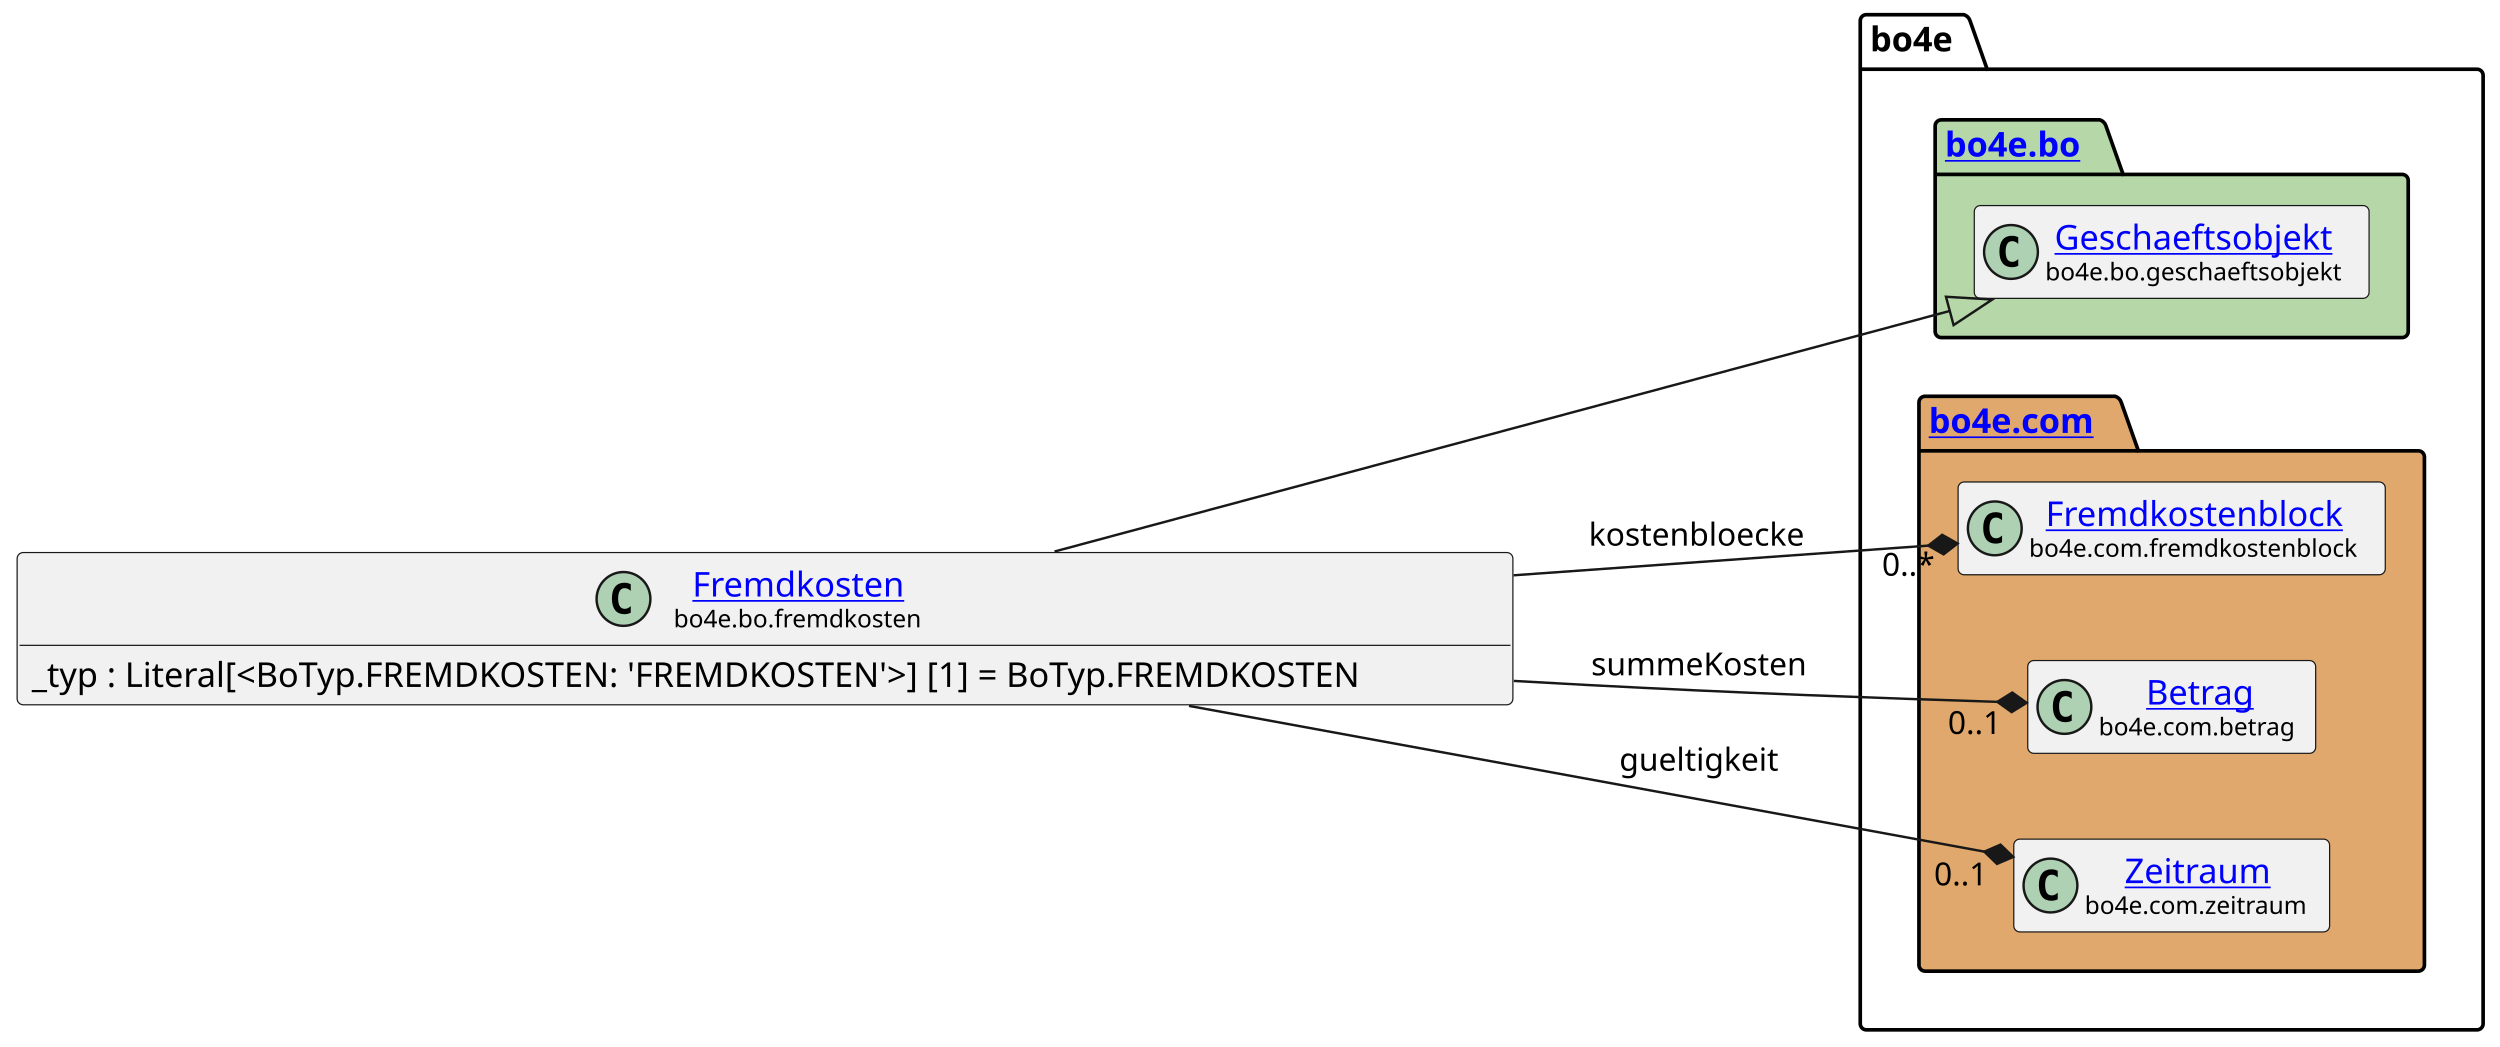
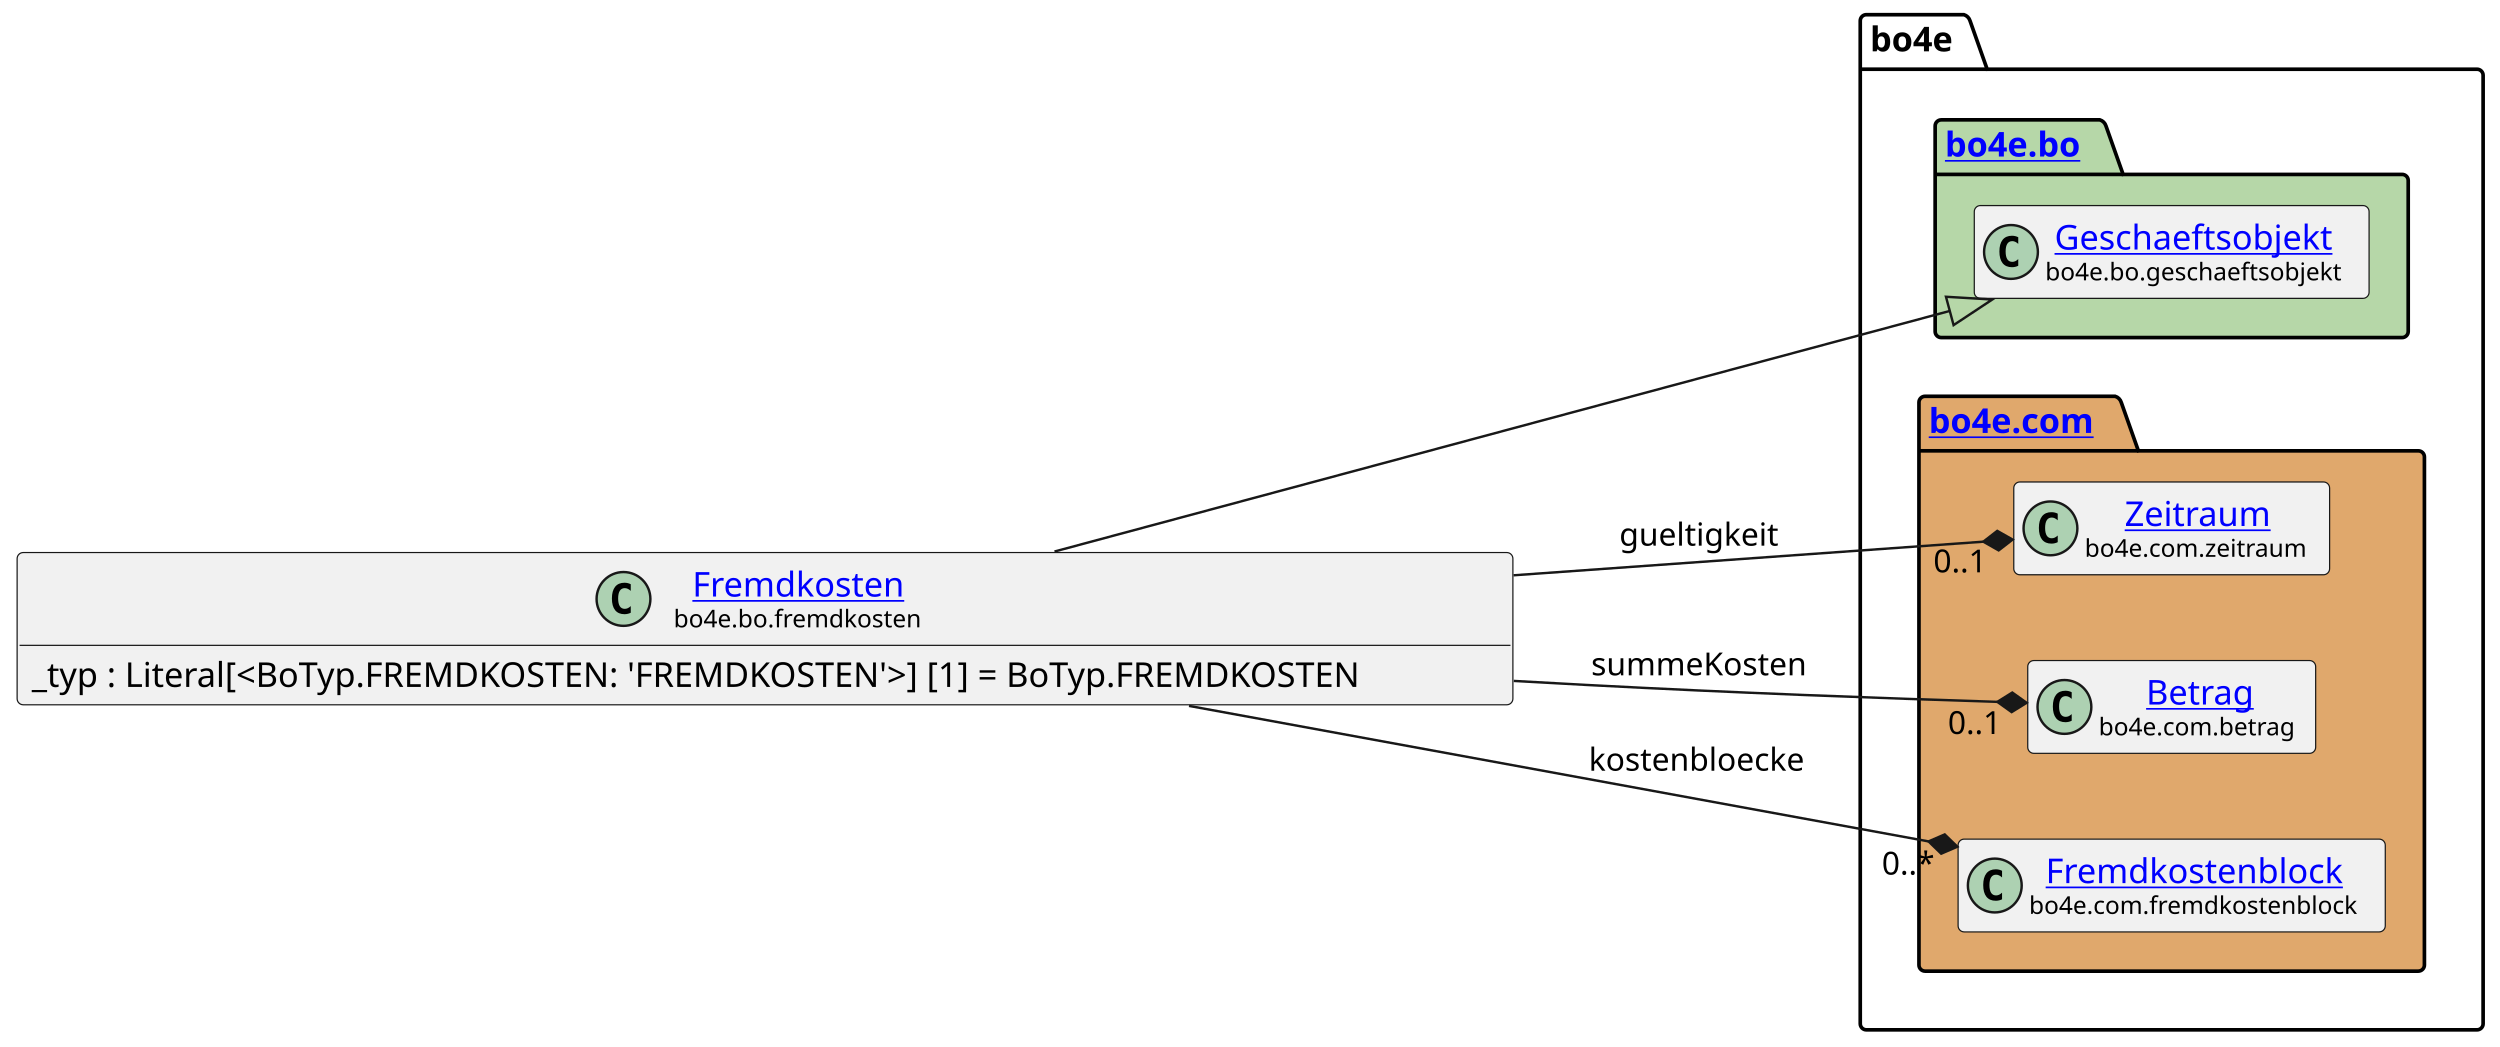
<svg xmlns="http://www.w3.org/2000/svg" xmlns:xlink="http://www.w3.org/1999/xlink" contentStyleType="text/css" data-diagram-type="CLASS" height="428px" preserveAspectRatio="none" style="width:1022px;height:428px;background:#FFFFFF;" version="1.1" viewBox="0 0 1022 428" width="1022px" zoomAndPan="magnify">
  <defs />
  <g>
    <g class="cluster" data-entity="bo4e" data-source-line="8" data-uid="ent0005" id="cluster_bo4e">
      <path d="M762.97,6 L802.846,6 A3.75,3.75 0 0 1 805.346,8.5 L812.346,28.297 L1012.6,28.297 A2.5,2.5 0 0 1 1015.1,30.797 L1015.1,418.5 A2.5,2.5 0 0 1 1012.6,421 L762.97,421 A2.5,2.5 0 0 1 760.47,418.5 L760.47,8.5 A2.5,2.5 0 0 1 762.97,6" fill="none" style="stroke:#000000;stroke-width:1.5;" />
      <line style="stroke:#000000;stroke-width:1.5;" x1="760.47" x2="812.346" y1="28.297" y2="28.297" />
      <text fill="#000000" font-family="sans-serif" font-size="14" font-weight="bold" lengthAdjust="spacing" textLength="38.876" x="764.47" y="20.995">bo4e</text>
    </g>
    <g class="cluster" data-entity="bo" data-source-line="7" data-uid="ent0003" id="cluster_bo">
      <path d="M793.59,49 L858.424,49 A3.75,3.75 0 0 1 860.924,51.5 L867.924,71.297 L981.98,71.297 A2.5,2.5 0 0 1 984.48,73.797 L984.48,135.5 A2.5,2.5 0 0 1 981.98,138 L793.59,138 A2.5,2.5 0 0 1 791.09,135.5 L791.09,51.5 A2.5,2.5 0 0 1 793.59,49" fill="#B6D7A8" style="stroke:#000000;stroke-width:1.5;" />
      <line style="stroke:#000000;stroke-width:1.5;" x1="791.09" x2="867.924" y1="71.297" y2="71.297" />
      <a href="file:////home/runner/work/BO4E-python/BO4E-python/docs/../.tox/docs/tmp/html/api/bo4e.bo.html" target="_top" title="file:////home/runner/work/BO4E-python/BO4E-python/docs/../.tox/docs/tmp/html/api/bo4e.bo.html" xlink:actuate="onRequest" xlink:href="file:////home/runner/work/BO4E-python/BO4E-python/docs/../.tox/docs/tmp/html/api/bo4e.bo.html" xlink:show="new" xlink:title="file:////home/runner/work/BO4E-python/BO4E-python/docs/../.tox/docs/tmp/html/api/bo4e.bo.html" xlink:type="simple">
        <text fill="#0000FF" font-family="sans-serif" font-size="14" font-weight="bold" lengthAdjust="spacing" text-decoration="underline" textLength="63.834" x="795.09" y="63.995">bo4e.bo</text>
      </a>
    </g>
    <g class="cluster" data-entity="com" data-source-line="10" data-uid="ent0006" id="cluster_com">
      <path d="M786.97,162 L864.669,162 A3.75,3.75 0 0 1 867.169,164.5 L874.169,184.297 L988.6,184.297 A2.5,2.5 0 0 1 991.1,186.797 L991.1,394.5 A2.5,2.5 0 0 1 988.6,397 L786.97,397 A2.5,2.5 0 0 1 784.47,394.5 L784.47,164.5 A2.5,2.5 0 0 1 786.97,162" fill="#E0A86C" style="stroke:#000000;stroke-width:1.5;" />
      <line style="stroke:#000000;stroke-width:1.5;" x1="784.47" x2="874.169" y1="184.297" y2="184.297" />
      <a href="file:////home/runner/work/BO4E-python/BO4E-python/docs/../.tox/docs/tmp/html/api/bo4e.com.html" target="_top" title="file:////home/runner/work/BO4E-python/BO4E-python/docs/../.tox/docs/tmp/html/api/bo4e.com.html" xlink:actuate="onRequest" xlink:href="file:////home/runner/work/BO4E-python/BO4E-python/docs/../.tox/docs/tmp/html/api/bo4e.com.html" xlink:show="new" xlink:title="file:////home/runner/work/BO4E-python/BO4E-python/docs/../.tox/docs/tmp/html/api/bo4e.com.html" xlink:type="simple">
        <text fill="#0000FF" font-family="sans-serif" font-size="14" font-weight="bold" lengthAdjust="spacing" text-decoration="underline" textLength="76.699" x="788.47" y="176.995">bo4e.com</text>
      </a>
    </g>
    <g class="entity" data-entity="Geschaeftsobjekt" data-source-line="8" data-uid="ent0004" id="entity_Geschaeftsobjekt">
      <rect fill="#F1F1F1" height="37.938" rx="2.5" ry="2.5" style="stroke:#181818;stroke-width:0.5;" width="161.39" x="807.09" y="84.03" />
      <ellipse cx="822.09" cy="102.999" fill="#ADD1B2" rx="11" ry="11" style="stroke:#181818;stroke-width:1;" />
      <path d="M825.059,108.639 Q824.481,108.936 823.84,109.077 Q823.199,109.233 822.496,109.233 Q819.996,109.233 818.668,107.593 Q817.356,105.936 817.356,102.811 Q817.356,99.686 818.668,98.03 Q819.996,96.374 822.496,96.374 Q823.199,96.374 823.84,96.53 Q824.496,96.686 825.059,96.983 L825.059,99.702 Q824.434,99.124 823.84,98.858 Q823.246,98.577 822.621,98.577 Q821.278,98.577 820.59,99.655 Q819.903,100.718 819.903,102.811 Q819.903,104.905 820.59,105.983 Q821.278,107.046 822.621,107.046 Q823.246,107.046 823.84,106.78 Q824.434,106.499 825.059,105.921 L825.059,108.639 Z " fill="#000000" />
      <a href="file:////home/runner/work/BO4E-python/BO4E-python/docs/../.tox/docs/tmp/html/api/bo4e.bo.html#bo4e.bo.geschaeftsobjekt.Geschaeftsobjekt" target="_top" title="file:////home/runner/work/BO4E-python/BO4E-python/docs/../.tox/docs/tmp/html/api/bo4e.bo.html#bo4e.bo.geschaeftsobjekt.Geschaeftsobjekt" xlink:actuate="onRequest" xlink:href="file:////home/runner/work/BO4E-python/BO4E-python/docs/../.tox/docs/tmp/html/api/bo4e.bo.html#bo4e.bo.geschaeftsobjekt.Geschaeftsobjekt" xlink:show="new" xlink:title="file:////home/runner/work/BO4E-python/BO4E-python/docs/../.tox/docs/tmp/html/api/bo4e.bo.html#bo4e.bo.geschaeftsobjekt.Geschaeftsobjekt" xlink:type="simple">
        <text fill="#0000FF" font-family="sans-serif" font-size="14" lengthAdjust="spacing" text-decoration="underline" textLength="121.782" x="839.894" y="102.025">Geschaeftsobjekt</text>
      </a>
      <text fill="#000000" font-family="sans-serif" font-size="10" lengthAdjust="spacing" textLength="129.39" x="836.09" y="114.609">bo4e.bo.geschaeftsobjekt</text>
    </g>
-     <g class="entity" data-entity="Fremdkostenblock" data-source-line="11" data-uid="ent0007" id="entity_Fremdkostenblock">
-       <rect fill="#F1F1F1" height="37.938" rx="2.5" ry="2.5" style="stroke:#181818;stroke-width:0.5;" width="174.632" x="800.47" y="197.03" />
-       <ellipse cx="815.47" cy="215.999" fill="#ADD1B2" rx="11" ry="11" style="stroke:#181818;stroke-width:1;" />
-       <path d="M818.439,221.639 Q817.861,221.936 817.22,222.077 Q816.579,222.233 815.876,222.233 Q813.376,222.233 812.048,220.593 Q810.736,218.936 810.736,215.811 Q810.736,212.686 812.048,211.03 Q813.376,209.374 815.876,209.374 Q816.579,209.374 817.22,209.53 Q817.876,209.686 818.439,209.983 L818.439,212.702 Q817.814,212.124 817.22,211.858 Q816.626,211.577 816.001,211.577 Q814.658,211.577 813.97,212.655 Q813.283,213.718 813.283,215.811 Q813.283,217.905 813.97,218.983 Q814.658,220.046 816.001,220.046 Q816.626,220.046 817.22,219.78 Q817.814,219.499 818.439,218.921 L818.439,221.639 Z " fill="#000000" />
-       <a href="file:////home/runner/work/BO4E-python/BO4E-python/docs/../.tox/docs/tmp/html/api/bo4e.com.html#bo4e.com.fremdkostenblock.Fremdkostenblock" target="_top" title="file:////home/runner/work/BO4E-python/BO4E-python/docs/../.tox/docs/tmp/html/api/bo4e.com.html#bo4e.com.fremdkostenblock.Fremdkostenblock" xlink:actuate="onRequest" xlink:href="file:////home/runner/work/BO4E-python/BO4E-python/docs/../.tox/docs/tmp/html/api/bo4e.com.html#bo4e.com.fremdkostenblock.Fremdkostenblock" xlink:show="new" xlink:title="file:////home/runner/work/BO4E-python/BO4E-python/docs/../.tox/docs/tmp/html/api/bo4e.com.html#bo4e.com.fremdkostenblock.Fremdkostenblock" xlink:type="simple">
-         <text fill="#0000FF" font-family="sans-serif" font-size="14" lengthAdjust="spacing" text-decoration="underline" textLength="129.035" x="836.268" y="215.025">Fremdkostenblock</text>
+     <g class="entity" data-entity="Zeitraum" data-source-line="11" data-uid="ent0007" id="entity_Zeitraum">
+       <rect fill="#F1F1F1" height="37.938" rx="2.5" ry="2.5" style="stroke:#181818;stroke-width:0.5;" width="129.114" x="823.23" y="197.03" />
+       <ellipse cx="838.23" cy="215.999" fill="#ADD1B2" rx="11" ry="11" style="stroke:#181818;stroke-width:1;" />
+       <path d="M841.199,221.639 Q840.621,221.936 839.98,222.077 Q839.339,222.233 838.636,222.233 Q836.136,222.233 834.808,220.593 Q833.496,218.936 833.496,215.811 Q833.496,212.686 834.808,211.03 Q836.136,209.374 838.636,209.374 Q839.339,209.374 839.98,209.53 Q840.636,209.686 841.199,209.983 L841.199,212.702 Q840.574,212.124 839.98,211.858 Q839.386,211.577 838.761,211.577 Q837.418,211.577 836.73,212.655 Q836.043,213.718 836.043,215.811 Q836.043,217.905 836.73,218.983 Q837.418,220.046 838.761,220.046 Q839.386,220.046 839.98,219.78 Q840.574,219.499 841.199,218.921 L841.199,221.639 Z " fill="#000000" />
+       <a href="file:////home/runner/work/BO4E-python/BO4E-python/docs/../.tox/docs/tmp/html/api/bo4e.com.html#bo4e.com.zeitraum.Zeitraum" target="_top" title="file:////home/runner/work/BO4E-python/BO4E-python/docs/../.tox/docs/tmp/html/api/bo4e.com.html#bo4e.com.zeitraum.Zeitraum" xlink:actuate="onRequest" xlink:href="file:////home/runner/work/BO4E-python/BO4E-python/docs/../.tox/docs/tmp/html/api/bo4e.com.html#bo4e.com.zeitraum.Zeitraum" xlink:show="new" xlink:title="file:////home/runner/work/BO4E-python/BO4E-python/docs/../.tox/docs/tmp/html/api/bo4e.com.html#bo4e.com.zeitraum.Zeitraum" xlink:type="simple">
+         <text fill="#0000FF" font-family="sans-serif" font-size="14" lengthAdjust="spacing" text-decoration="underline" textLength="64.429" x="868.573" y="215.025">Zeitraum</text>
      </a>
-       <text fill="#000000" font-family="sans-serif" font-size="10" lengthAdjust="spacing" textLength="142.632" x="829.47" y="227.609">bo4e.com.fremdkostenblock</text>
+       <text fill="#000000" font-family="sans-serif" font-size="10" lengthAdjust="spacing" textLength="97.114" x="852.23" y="227.609">bo4e.com.zeitraum</text>
    </g>
    <g class="entity" data-entity="Betrag" data-source-line="12" data-uid="ent0008" id="entity_Betrag">
      <rect fill="#F1F1F1" height="37.938" rx="2.5" ry="2.5" style="stroke:#181818;stroke-width:0.5;" width="117.703" x="828.94" y="270.03" />
      <ellipse cx="843.94" cy="288.999" fill="#ADD1B2" rx="11" ry="11" style="stroke:#181818;stroke-width:1;" />
      <path d="M846.909,294.639 Q846.331,294.936 845.69,295.077 Q845.049,295.233 844.346,295.233 Q841.846,295.233 840.518,293.592 Q839.206,291.936 839.206,288.811 Q839.206,285.686 840.518,284.03 Q841.846,282.374 844.346,282.374 Q845.049,282.374 845.69,282.53 Q846.346,282.686 846.909,282.983 L846.909,285.702 Q846.284,285.124 845.69,284.858 Q845.096,284.577 844.471,284.577 Q843.128,284.577 842.44,285.655 Q841.753,286.717 841.753,288.811 Q841.753,290.905 842.44,291.983 Q843.128,293.046 844.471,293.046 Q845.096,293.046 845.69,292.78 Q846.284,292.499 846.909,291.921 L846.909,294.639 Z " fill="#000000" />
      <a href="file:////home/runner/work/BO4E-python/BO4E-python/docs/../.tox/docs/tmp/html/api/bo4e.com.html#bo4e.com.betrag.Betrag" target="_top" title="file:////home/runner/work/BO4E-python/BO4E-python/docs/../.tox/docs/tmp/html/api/bo4e.com.html#bo4e.com.betrag.Betrag" xlink:actuate="onRequest" xlink:href="file:////home/runner/work/BO4E-python/BO4E-python/docs/../.tox/docs/tmp/html/api/bo4e.com.html#bo4e.com.betrag.Betrag" xlink:show="new" xlink:title="file:////home/runner/work/BO4E-python/BO4E-python/docs/../.tox/docs/tmp/html/api/bo4e.com.html#bo4e.com.betrag.Betrag" xlink:type="simple">
        <text fill="#0000FF" font-family="sans-serif" font-size="14" lengthAdjust="spacing" text-decoration="underline" textLength="46.929" x="877.327" y="288.025">Betrag</text>
      </a>
      <text fill="#000000" font-family="sans-serif" font-size="10" lengthAdjust="spacing" textLength="85.703" x="857.94" y="300.609">bo4e.com.betrag</text>
    </g>
-     <g class="entity" data-entity="Zeitraum" data-source-line="13" data-uid="ent0009" id="entity_Zeitraum">
-       <rect fill="#F1F1F1" height="37.938" rx="2.5" ry="2.5" style="stroke:#181818;stroke-width:0.5;" width="129.114" x="823.23" y="343.03" />
-       <ellipse cx="838.23" cy="361.999" fill="#ADD1B2" rx="11" ry="11" style="stroke:#181818;stroke-width:1;" />
-       <path d="M841.199,367.639 Q840.621,367.936 839.98,368.077 Q839.339,368.233 838.636,368.233 Q836.136,368.233 834.808,366.592 Q833.496,364.936 833.496,361.811 Q833.496,358.686 834.808,357.03 Q836.136,355.374 838.636,355.374 Q839.339,355.374 839.98,355.53 Q840.636,355.686 841.199,355.983 L841.199,358.702 Q840.574,358.124 839.98,357.858 Q839.386,357.577 838.761,357.577 Q837.418,357.577 836.73,358.655 Q836.043,359.717 836.043,361.811 Q836.043,363.905 836.73,364.983 Q837.418,366.046 838.761,366.046 Q839.386,366.046 839.98,365.78 Q840.574,365.499 841.199,364.921 L841.199,367.639 Z " fill="#000000" />
-       <a href="file:////home/runner/work/BO4E-python/BO4E-python/docs/../.tox/docs/tmp/html/api/bo4e.com.html#bo4e.com.zeitraum.Zeitraum" target="_top" title="file:////home/runner/work/BO4E-python/BO4E-python/docs/../.tox/docs/tmp/html/api/bo4e.com.html#bo4e.com.zeitraum.Zeitraum" xlink:actuate="onRequest" xlink:href="file:////home/runner/work/BO4E-python/BO4E-python/docs/../.tox/docs/tmp/html/api/bo4e.com.html#bo4e.com.zeitraum.Zeitraum" xlink:show="new" xlink:title="file:////home/runner/work/BO4E-python/BO4E-python/docs/../.tox/docs/tmp/html/api/bo4e.com.html#bo4e.com.zeitraum.Zeitraum" xlink:type="simple">
-         <text fill="#0000FF" font-family="sans-serif" font-size="14" lengthAdjust="spacing" text-decoration="underline" textLength="64.429" x="868.573" y="361.025">Zeitraum</text>
+     <g class="entity" data-entity="Fremdkostenblock" data-source-line="13" data-uid="ent0009" id="entity_Fremdkostenblock">
+       <rect fill="#F1F1F1" height="37.938" rx="2.5" ry="2.5" style="stroke:#181818;stroke-width:0.5;" width="174.632" x="800.47" y="343.03" />
+       <ellipse cx="815.47" cy="361.999" fill="#ADD1B2" rx="11" ry="11" style="stroke:#181818;stroke-width:1;" />
+       <path d="M818.439,367.639 Q817.861,367.936 817.22,368.077 Q816.579,368.233 815.876,368.233 Q813.376,368.233 812.048,366.592 Q810.736,364.936 810.736,361.811 Q810.736,358.686 812.048,357.03 Q813.376,355.374 815.876,355.374 Q816.579,355.374 817.22,355.53 Q817.876,355.686 818.439,355.983 L818.439,358.702 Q817.814,358.124 817.22,357.858 Q816.626,357.577 816.001,357.577 Q814.658,357.577 813.97,358.655 Q813.283,359.717 813.283,361.811 Q813.283,363.905 813.97,364.983 Q814.658,366.046 816.001,366.046 Q816.626,366.046 817.22,365.78 Q817.814,365.499 818.439,364.921 L818.439,367.639 Z " fill="#000000" />
+       <a href="file:////home/runner/work/BO4E-python/BO4E-python/docs/../.tox/docs/tmp/html/api/bo4e.com.html#bo4e.com.fremdkostenblock.Fremdkostenblock" target="_top" title="file:////home/runner/work/BO4E-python/BO4E-python/docs/../.tox/docs/tmp/html/api/bo4e.com.html#bo4e.com.fremdkostenblock.Fremdkostenblock" xlink:actuate="onRequest" xlink:href="file:////home/runner/work/BO4E-python/BO4E-python/docs/../.tox/docs/tmp/html/api/bo4e.com.html#bo4e.com.fremdkostenblock.Fremdkostenblock" xlink:show="new" xlink:title="file:////home/runner/work/BO4E-python/BO4E-python/docs/../.tox/docs/tmp/html/api/bo4e.com.html#bo4e.com.fremdkostenblock.Fremdkostenblock" xlink:type="simple">
+         <text fill="#0000FF" font-family="sans-serif" font-size="14" lengthAdjust="spacing" text-decoration="underline" textLength="129.035" x="836.268" y="361.025">Fremdkostenblock</text>
      </a>
-       <text fill="#000000" font-family="sans-serif" font-size="10" lengthAdjust="spacing" textLength="97.114" x="852.23" y="373.609">bo4e.com.zeitraum</text>
+       <text fill="#000000" font-family="sans-serif" font-size="10" lengthAdjust="spacing" textLength="142.632" x="829.47" y="373.609">bo4e.com.fremdkostenblock</text>
    </g>
    <g class="entity" data-entity="Fremdkosten" data-source-line="3" data-uid="ent0002" id="entity_Fremdkosten">
      <rect fill="#F1F1F1" height="62.234" rx="2.5" ry="2.5" style="stroke:#181818;stroke-width:0.5;" width="611.471" x="7" y="225.88" />
      <ellipse cx="254.882" cy="244.849" fill="#ADD1B2" rx="11" ry="11" style="stroke:#181818;stroke-width:1;" />
      <path d="M257.851,250.489 Q257.272,250.786 256.632,250.927 Q255.991,251.083 255.288,251.083 Q252.788,251.083 251.46,249.442 Q250.148,247.786 250.148,244.661 Q250.148,241.536 251.46,239.88 Q252.788,238.224 255.288,238.224 Q255.991,238.224 256.632,238.38 Q257.288,238.536 257.851,238.833 L257.851,241.552 Q257.226,240.974 256.632,240.708 Q256.038,240.427 255.413,240.427 Q254.069,240.427 253.382,241.505 Q252.694,242.567 252.694,244.661 Q252.694,246.755 253.382,247.833 Q254.069,248.896 255.413,248.896 Q256.038,248.896 256.632,248.63 Q257.226,248.349 257.851,247.771 L257.851,250.489 Z " fill="#000000" />
      <a href="file:////home/runner/work/BO4E-python/BO4E-python/docs/../.tox/docs/tmp/html/api/bo4e.bo.html#bo4e.bo.fremdkosten.Fremdkosten" target="_top" title="file:////home/runner/work/BO4E-python/BO4E-python/docs/../.tox/docs/tmp/html/api/bo4e.bo.html#bo4e.bo.fremdkosten.Fremdkosten" xlink:actuate="onRequest" xlink:href="file:////home/runner/work/BO4E-python/BO4E-python/docs/../.tox/docs/tmp/html/api/bo4e.bo.html#bo4e.bo.fremdkosten.Fremdkosten" xlink:show="new" xlink:title="file:////home/runner/work/BO4E-python/BO4E-python/docs/../.tox/docs/tmp/html/api/bo4e.bo.html#bo4e.bo.fremdkosten.Fremdkosten" xlink:type="simple">
        <text fill="#0000FF" font-family="sans-serif" font-size="14" lengthAdjust="spacing" text-decoration="underline" textLength="91.889" x="283.041" y="243.875">Fremdkosten</text>
      </a>
      <text fill="#000000" font-family="sans-serif" font-size="10" lengthAdjust="spacing" textLength="107.207" x="275.382" y="256.459">bo4e.bo.fremdkosten</text>
      <line style="stroke:#181818;stroke-width:0.5;" x1="8" x2="617.471" y1="263.817" y2="263.817" />
      <text fill="#000000" font-family="sans-serif" font-size="14" lengthAdjust="spacing" textLength="599.471" x="13" y="280.813">_typ : Literal[&lt;BoTyp.FREMDKOSTEN: 'FREMDKOSTEN'&gt;] [1] = BoTyp.FREMDKOSTEN</text>
    </g>
    <g class="link" data-entity-1="Fremdkosten" data-entity-2="Geschaeftsobjekt" data-source-line="16" data-uid="lnk10" id="link_Fremdkosten_Geschaeftsobjekt">
      <path codeLine="16" d="M431.08,225.46 C546.18,194.53 700.637,153.021 797.067,127.111" fill="none" id="Fremdkosten-to-Geschaeftsobjekt" style="stroke:#181818;stroke-width:1;" />
      <polygon fill="none" points="814.45,122.44,795.51,121.316,798.624,132.905,814.45,122.44" style="stroke:#181818;stroke-width:1;" />
    </g>
    <g class="link" data-entity-1="Fremdkosten" data-entity-2="Zeitraum" data-source-line="17" data-uid="lnk11" id="link_Fremdkosten_Zeitraum">
-       <path codeLine="17" d="M486.06,288.57 C599.78,309.41 730.386,333.348 811.186,348.148" fill="none" id="Fremdkosten-to-Zeitraum" style="stroke:#181818;stroke-width:1;" />
-       <polygon fill="#181818" points="822.99,350.31,817.809,345.294,811.186,348.148,816.367,353.163,822.99,350.31" style="stroke:#181818;stroke-width:1;" />
-       <text fill="#000000" font-family="sans-serif" font-size="13" lengthAdjust="spacing" textLength="69.297" x="661.97" y="315.067">gueltigkeit</text>
-       <text fill="#000000" font-family="sans-serif" font-size="13" lengthAdjust="spacing" textLength="24.807" x="790.634" y="361.926">0..1</text>
+       <path codeLine="17" d="M618.72,235.18 C696.1,229.64 759.711,225.098 810.781,221.438" fill="none" id="Fremdkosten-to-Zeitraum" style="stroke:#181818;stroke-width:1;" />
+       <polygon fill="#181818" points="822.75,220.58,816.479,217.019,810.781,221.438,817.051,224.999,822.75,220.58" style="stroke:#181818;stroke-width:1;" />
+       <text fill="#000000" font-family="sans-serif" font-size="13" lengthAdjust="spacing" textLength="69.297" x="661.97" y="223.067">gueltigkeit</text>
+       <text fill="#000000" font-family="sans-serif" font-size="13" lengthAdjust="spacing" textLength="24.807" x="790.368" y="233.976">0..1</text>
    </g>
    <g class="link" data-entity-1="Fremdkosten" data-entity-2="Betrag" data-source-line="18" data-uid="lnk12" id="link_Fremdkosten_Betrag">
      <path codeLine="18" d="M618.83,278.36 C628.83,278.93 638.73,279.48 648.47,280 C709.87,283.27 768.236,285.39 816.496,286.92" fill="none" id="Fremdkosten-to-Betrag" style="stroke:#181818;stroke-width:1;" />
      <polygon fill="#181818" points="828.49,287.3,822.62,283.112,816.496,286.92,822.366,291.108,828.49,287.3" style="stroke:#181818;stroke-width:1;" />
      <text fill="#000000" font-family="sans-serif" font-size="13" lengthAdjust="spacing" textLength="92.923" x="650.47" y="276.067">summeKosten</text>
      <text fill="#000000" font-family="sans-serif" font-size="13" lengthAdjust="spacing" textLength="24.807" x="796.292" y="300.045">0..1</text>
    </g>
    <g class="link" data-entity-1="Fremdkosten" data-entity-2="Fremdkostenblock" data-source-line="19" data-uid="lnk13" id="link_Fremdkosten_Fremdkostenblock">
-       <path codeLine="19" d="M618.72,235.18 C685.41,230.41 738.791,226.586 788.271,223.046" fill="none" id="Fremdkosten-to-Fremdkostenblock" style="stroke:#181818;stroke-width:1;" />
-       <polygon fill="#181818" points="800.24,222.19,793.97,218.628,788.271,223.046,794.541,226.608,800.24,222.19" style="stroke:#181818;stroke-width:1;" />
-       <text fill="#000000" font-family="sans-serif" font-size="13" lengthAdjust="spacing" textLength="94.079" x="649.47" y="223.067">kostenbloecke</text>
-       <text fill="#000000" font-family="sans-serif" font-size="13" lengthAdjust="spacing" textLength="23.036" x="769.349" y="235.353">0..*</text>
+       <path codeLine="19" d="M486.06,288.57 C589.72,307.57 705.427,328.767 788.376,343.967" fill="none" id="Fremdkosten-to-Fremdkostenblock" style="stroke:#181818;stroke-width:1;" />
+       <polygon fill="#181818" points="800.18,346.13,794.999,341.114,788.376,343.967,793.557,348.983,800.18,346.13" style="stroke:#181818;stroke-width:1;" />
+       <text fill="#000000" font-family="sans-serif" font-size="13" lengthAdjust="spacing" textLength="94.079" x="649.47" y="315.067">kostenbloecke</text>
+       <text fill="#000000" font-family="sans-serif" font-size="13" lengthAdjust="spacing" textLength="23.036" x="769.284" y="357.535">0..*</text>
    </g>
  </g>
</svg>
